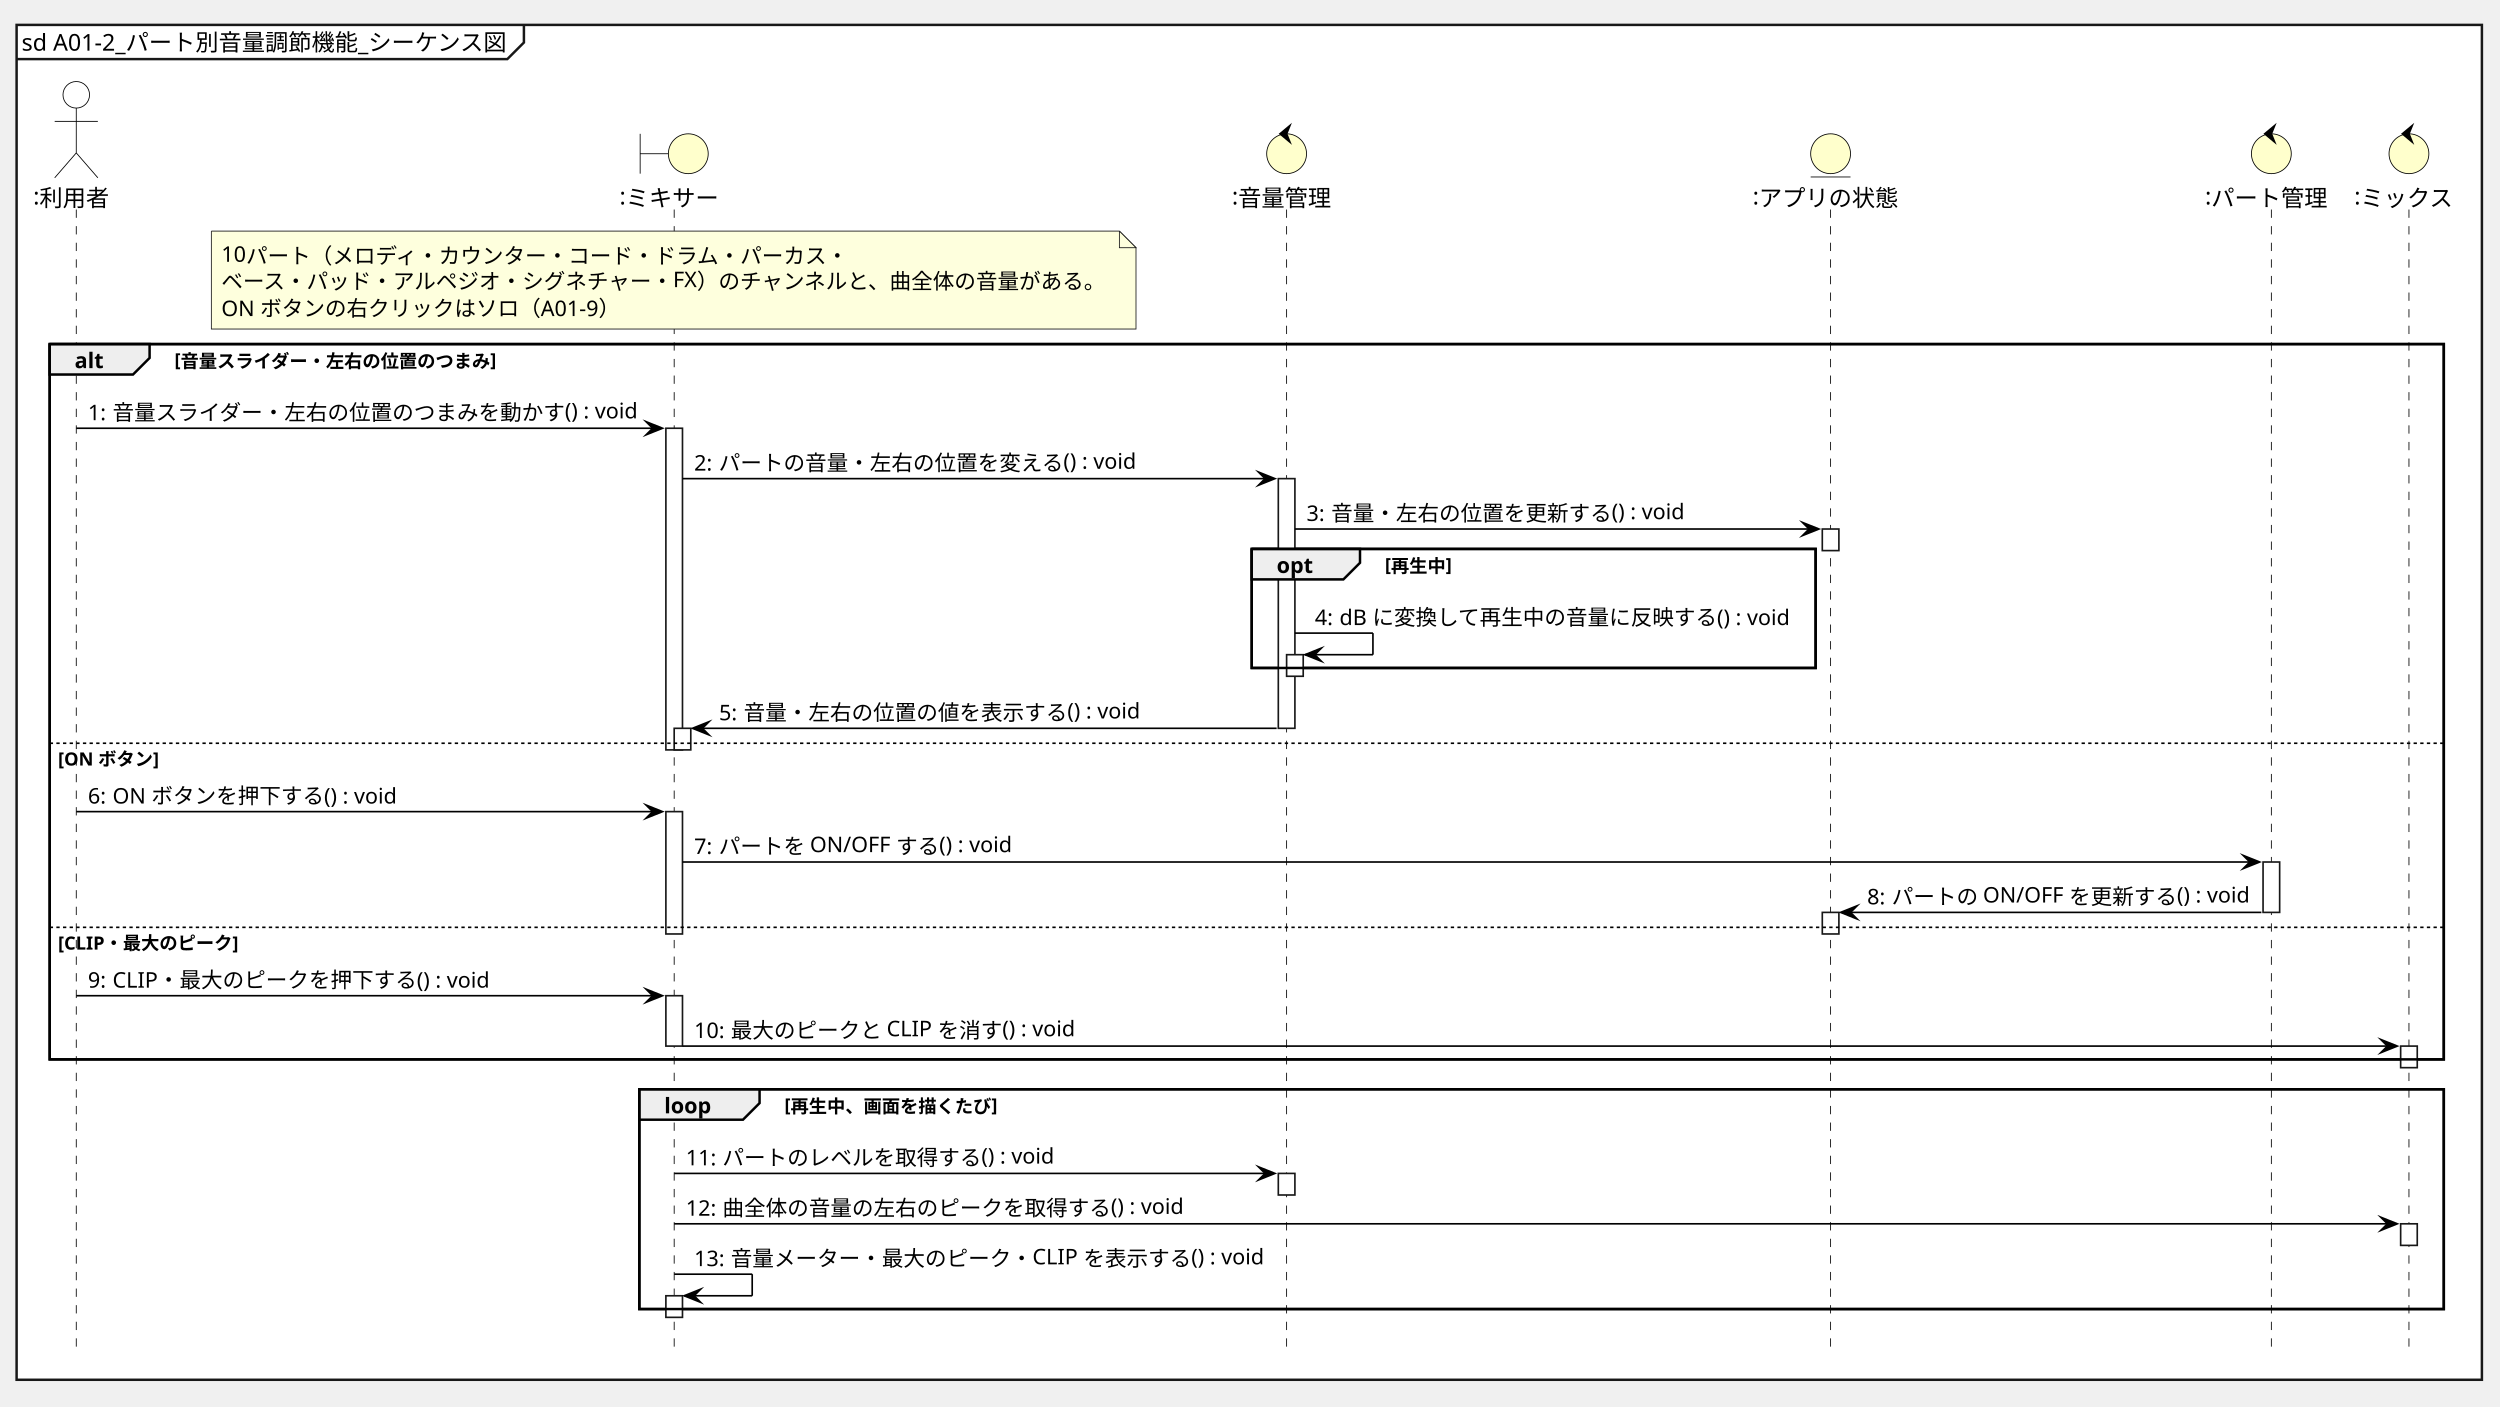
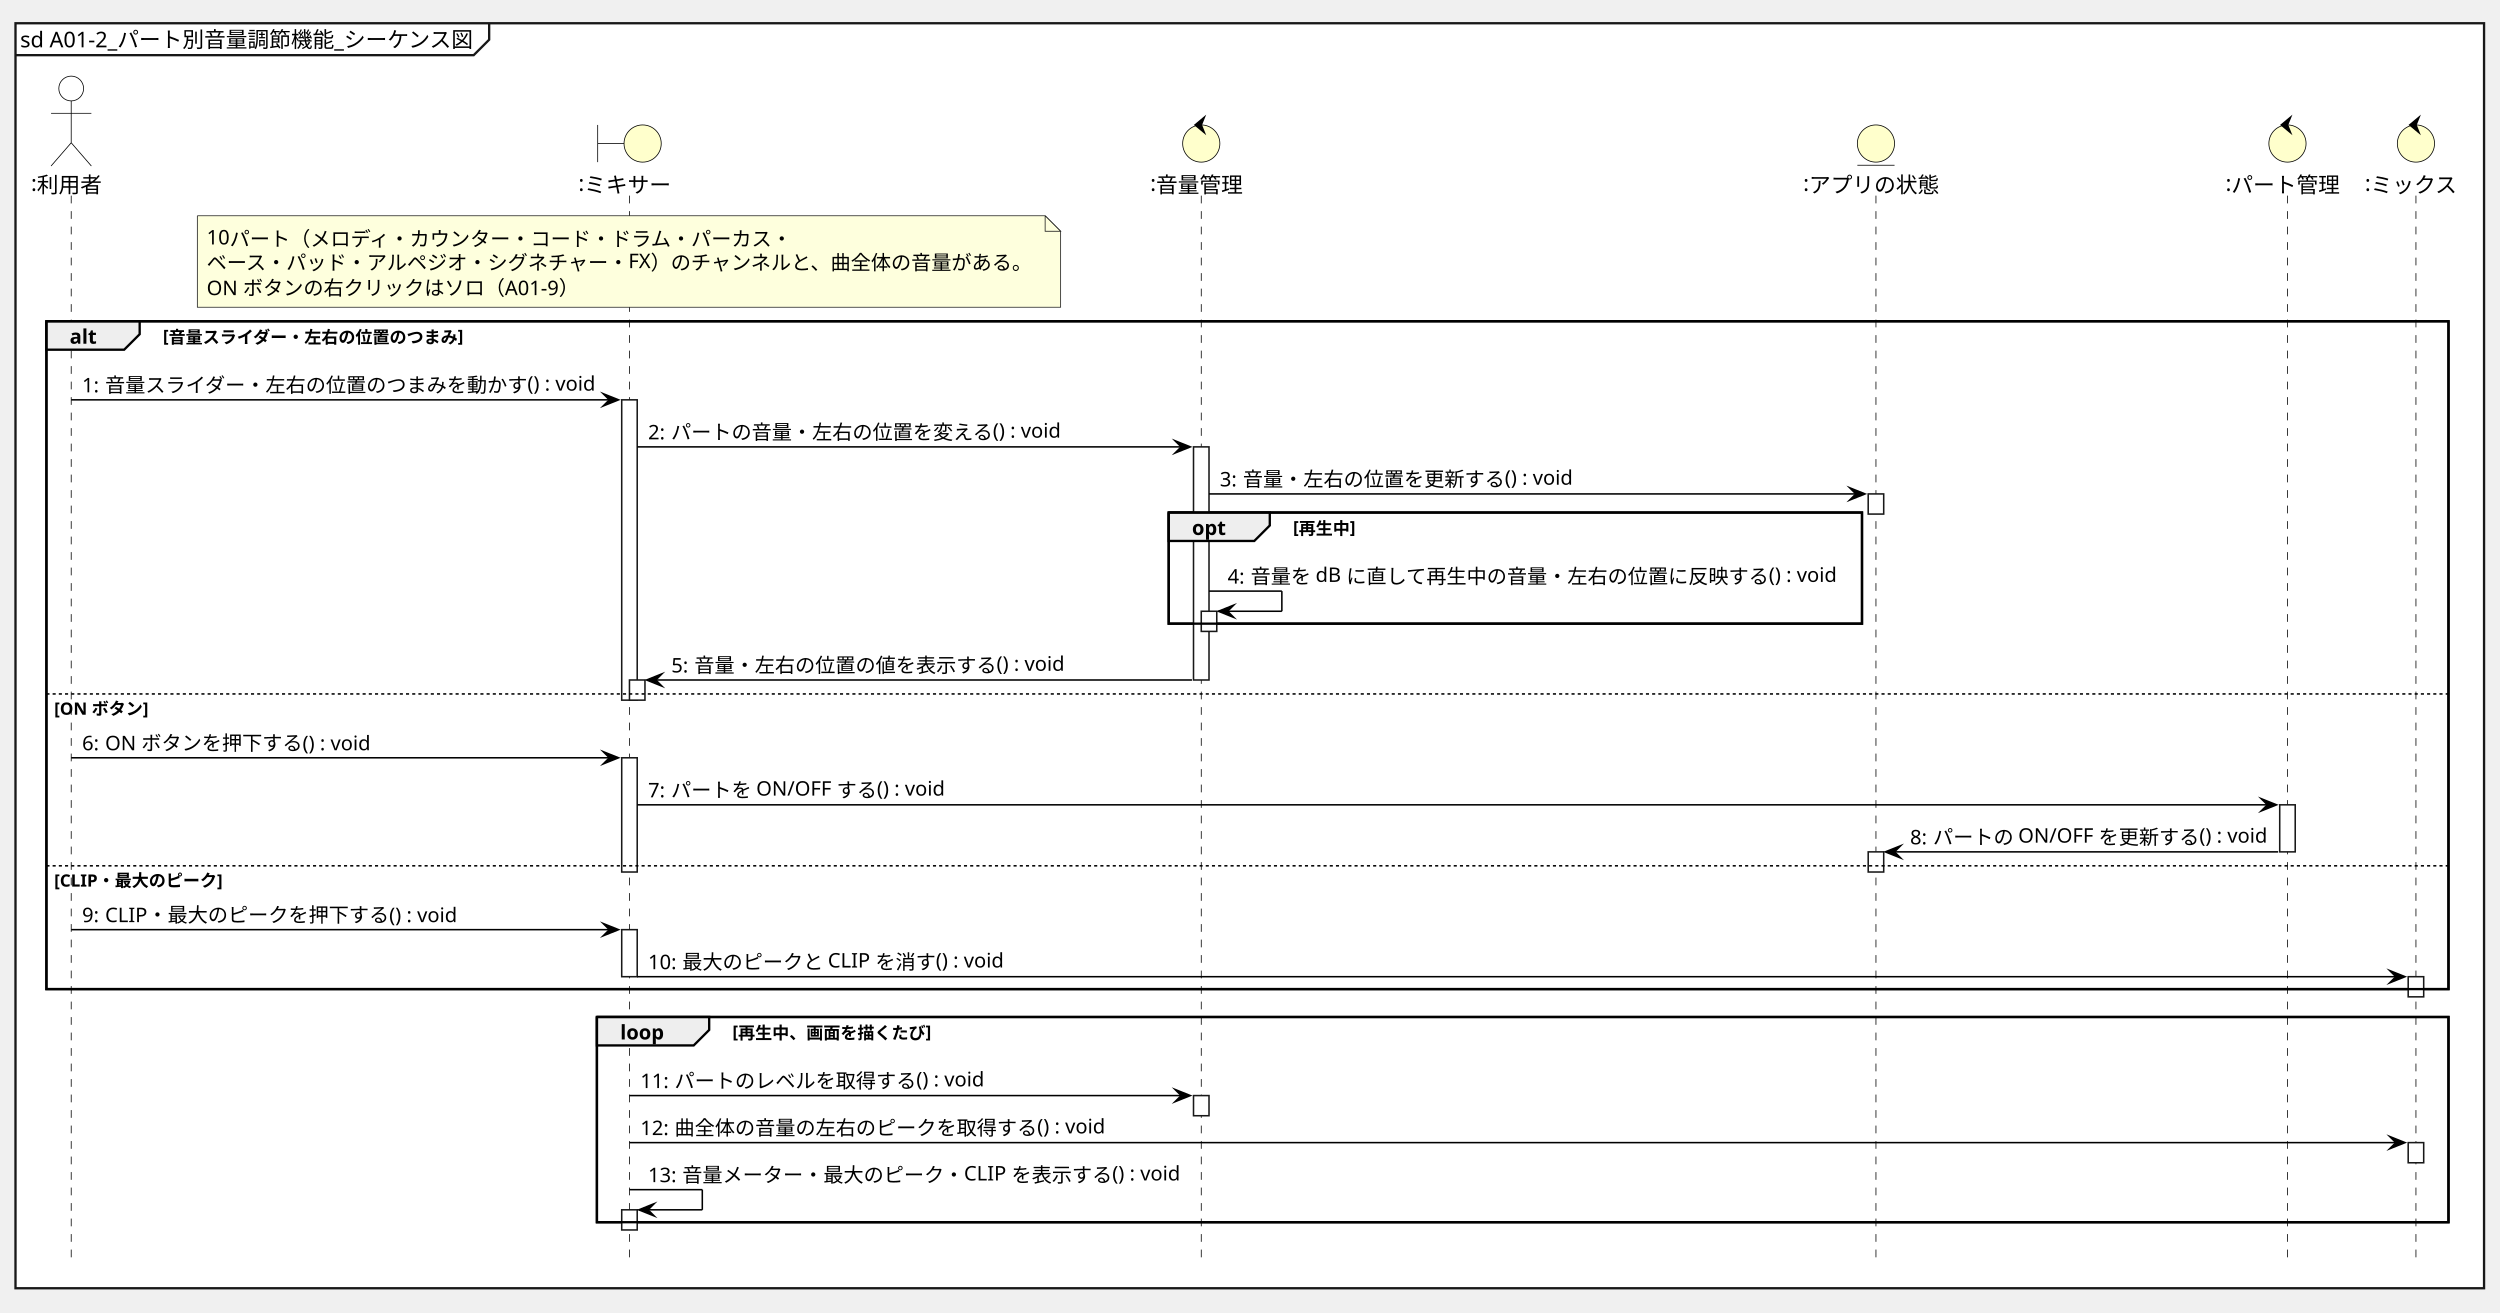
- <svg xmlns="http://www.w3.org/2000/svg" version="1.1" data-diagram-type="SEQUENCE" style="width:1506px;height:847px;background:#FFFFFF;" width="1506px" height="847px" viewBox="0 0 1506 847" zoomAndPan="magnify" preserveAspectRatio="none" contentStyleType="text/css">
+ <svg xmlns="http://www.w3.org/2000/svg" version="1.1" data-diagram-type="SEQUENCE" style="width:1613px;height:847px;background:#FFFFFF;" width="1613px" height="847px" viewBox="0 0 1613 847" zoomAndPan="magnify" preserveAspectRatio="none" contentStyleType="text/css">
  <defs />
  <g font-family="sans-serif" lengthAdjust="spacing">
-     <rect x="10" y="15" width="1485.098" height="816.18" fill="#FFF" style="stroke:#181818;stroke-width:1.5;" />
+     <rect x="10" y="15" width="1592.71" height="816.18" fill="#FFF" style="stroke:#181818;stroke-width:1.5;" />
    <path d="M315.606,15 L315.606,25.609 L305.606,35.609 L10,35.609" style="stroke:#181818;stroke-width:1.5;" fill="none" />
    <text x="13" y="30.533" fill="#000" font-size="14" textLength="295.606">sd A01-2_パート別音量調節機能_シーケンス図</text>
-     <rect x="29.945" y="207.273" width="1442.208" height="430.891" fill="none" style="stroke:#000;stroke-width:1.5;" />
-     <rect x="754.055" y="330.68" width="339.696" height="71.703" fill="none" style="stroke:#000;stroke-width:1.5;" />
-     <rect x="385.128" y="656.164" width="1087.025" height="132.406" fill="none" style="stroke:#000;stroke-width:1.5;" />
+     <rect x="29.945" y="207.273" width="1549.82" height="430.891" fill="none" style="stroke:#000;stroke-width:1.5;" />
+     <rect x="754.055" y="330.68" width="447.308" height="71.703" fill="none" style="stroke:#000;stroke-width:1.5;" />
+     <rect x="385.128" y="656.164" width="1194.637" height="132.406" fill="none" style="stroke:#000;stroke-width:1.5;" />
    <g class="participant-lifeline" data-qualified-name="L1" data-entity-uid="part1" id="part1-lifeline" data-source-line="4">
      <g>
        <rect x="42.445" y="126.219" width="8" height="686.352" fill="#000" fill-opacity="0" />
        <line x1="45.945" y1="126.219" x2="45.945" y2="812.57" style="stroke:#000;stroke-width:0.5;stroke-dasharray:5,5;" />
      </g>
    </g>
    <g class="participant-lifeline" data-qualified-name="L2" data-entity-uid="part2" id="part2-lifeline" data-source-line="5">
      <g>
        <rect x="402.628" y="126.219" width="8" height="686.352" fill="#000" fill-opacity="0" />
        <line x1="406.128" y1="126.219" x2="406.128" y2="812.57" style="stroke:#000;stroke-width:0.5;stroke-dasharray:5,5;" />
      </g>
    </g>
    <g>
      <rect x="401.128" y="257.977" width="10" height="193.758" fill="#FFF" style="stroke:#181818;stroke-width:1;" />
    </g>
    <g>
      <rect x="401.128" y="488.922" width="10" height="73.703" fill="#FFF" style="stroke:#181818;stroke-width:1;" />
    </g>
    <g>
      <rect x="401.128" y="599.813" width="10" height="30.352" fill="#FFF" style="stroke:#181818;stroke-width:1;" />
    </g>
    <g>
      <rect x="401.128" y="780.57" width="10" height="13" fill="#FFF" style="stroke:#181818;stroke-width:1;" />
    </g>
    <g>
      <rect x="406.128" y="438.734" width="10" height="13" fill="#FFF" style="stroke:#181818;stroke-width:1;" />
    </g>
    <g class="participant-lifeline" data-qualified-name="L3" data-entity-uid="part3" id="part3-lifeline" data-source-line="6">
      <g>
        <rect x="771.555" y="126.219" width="8" height="686.352" fill="#000" fill-opacity="0" />
        <line x1="775.055" y1="126.219" x2="775.055" y2="812.57" style="stroke:#000;stroke-width:0.5;stroke-dasharray:5,5;" />
      </g>
    </g>
    <g>
      <rect x="770.055" y="288.328" width="10" height="150.406" fill="#FFF" style="stroke:#181818;stroke-width:1;" />
    </g>
    <g>
      <rect x="770.055" y="706.867" width="10" height="13" fill="#FFF" style="stroke:#181818;stroke-width:1;" />
    </g>
    <g>
      <rect x="775.055" y="394.383" width="10" height="13" fill="#FFF" style="stroke:#181818;stroke-width:1;" />
    </g>
    <g class="participant-lifeline" data-qualified-name="L4" data-entity-uid="part4" id="part4-lifeline" data-source-line="7">
      <g>
-         <rect x="1099.251" y="126.219" width="8" height="686.352" fill="#000" fill-opacity="0" />
-         <line x1="1102.751" y1="126.219" x2="1102.751" y2="812.57" style="stroke:#000;stroke-width:0.5;stroke-dasharray:5,5;" />
-       </g>
-     </g>
-     <g>
-       <rect x="1097.751" y="318.68" width="10" height="13" fill="#FFF" style="stroke:#181818;stroke-width:1;" />
-     </g>
-     <g>
-       <rect x="1097.751" y="549.625" width="10" height="13" fill="#FFF" style="stroke:#181818;stroke-width:1;" />
+         <rect x="1206.863" y="126.219" width="8" height="686.352" fill="#000" fill-opacity="0" />
+         <line x1="1210.363" y1="126.219" x2="1210.363" y2="812.57" style="stroke:#000;stroke-width:0.5;stroke-dasharray:5,5;" />
+       </g>
+     </g>
+     <g>
+       <rect x="1205.363" y="318.68" width="10" height="13" fill="#FFF" style="stroke:#181818;stroke-width:1;" />
+     </g>
+     <g>
+       <rect x="1205.363" y="549.625" width="10" height="13" fill="#FFF" style="stroke:#181818;stroke-width:1;" />
    </g>
    <g class="participant-lifeline" data-qualified-name="L5" data-entity-uid="part5" id="part5-lifeline" data-source-line="8">
      <g>
-         <rect x="1364.764" y="126.219" width="8" height="686.352" fill="#000" fill-opacity="0" />
-         <line x1="1368.264" y1="126.219" x2="1368.264" y2="812.57" style="stroke:#000;stroke-width:0.5;stroke-dasharray:5,5;" />
-       </g>
-     </g>
-     <g>
-       <rect x="1363.264" y="519.273" width="10" height="30.352" fill="#FFF" style="stroke:#181818;stroke-width:1;" />
+         <rect x="1472.375" y="126.219" width="8" height="686.352" fill="#000" fill-opacity="0" />
+         <line x1="1475.875" y1="126.219" x2="1475.875" y2="812.57" style="stroke:#000;stroke-width:0.5;stroke-dasharray:5,5;" />
+       </g>
+     </g>
+     <g>
+       <rect x="1470.875" y="519.273" width="10" height="30.352" fill="#FFF" style="stroke:#181818;stroke-width:1;" />
    </g>
    <g class="participant-lifeline" data-qualified-name="L6" data-entity-uid="part6" id="part6-lifeline" data-source-line="9">
      <g>
-         <rect x="1447.653" y="126.219" width="8" height="686.352" fill="#000" fill-opacity="0" />
-         <line x1="1451.153" y1="126.219" x2="1451.153" y2="812.57" style="stroke:#000;stroke-width:0.5;stroke-dasharray:5,5;" />
-       </g>
-     </g>
-     <g>
-       <rect x="1446.153" y="630.164" width="10" height="13" fill="#FFF" style="stroke:#181818;stroke-width:1;" />
-     </g>
-     <g>
-       <rect x="1446.153" y="737.219" width="10" height="13" fill="#FFF" style="stroke:#181818;stroke-width:1;" />
+         <rect x="1555.265" y="126.219" width="8" height="686.352" fill="#000" fill-opacity="0" />
+         <line x1="1558.765" y1="126.219" x2="1558.765" y2="812.57" style="stroke:#000;stroke-width:0.5;stroke-dasharray:5,5;" />
+       </g>
+     </g>
+     <g>
+       <rect x="1553.765" y="630.164" width="10" height="13" fill="#FFF" style="stroke:#181818;stroke-width:1;" />
+     </g>
+     <g>
+       <rect x="1553.765" y="737.219" width="10" height="13" fill="#FFF" style="stroke:#181818;stroke-width:1;" />
    </g>
    <g class="participant participant-head" data-qualified-name="L1" data-entity-uid="part1" id="part1-head" data-source-line="4">
      <text x="20" y="123.143" fill="#000" font-size="14" textLength="45.89">:利用者</text>
      <ellipse cx="45.945" cy="57.109" rx="8" ry="8" fill="#FFF" style="stroke:#000;stroke-width:0.5;" />
      <path d="M45.945,65.109 L45.945,92.109 M32.945,73.109 L58.945,73.109 M45.945,92.109 L32.945,107.109 M45.945,92.109 L58.945,107.109" style="stroke:#000;stroke-width:0.5;" fill="none" />
    </g>
    <g class="participant participant-head" data-qualified-name="L2" data-entity-uid="part2" id="part2-head" data-source-line="5">
      <text x="373.184" y="123.143" fill="#000" font-size="14" textLength="59.89">:ミキサー</text>
      <path d="M385.628,80.609 L385.628,104.609 M385.628,92.609 L402.628,92.609" style="stroke:#000;stroke-width:0.5;" fill="none" />
      <ellipse cx="414.628" cy="92.609" rx="12" ry="12" fill="#FFC" style="stroke:#000;stroke-width:0.5;" />
    </g>
    <g class="participant participant-head" data-qualified-name="L3" data-entity-uid="part3" id="part3-head" data-source-line="6">
      <text x="742.11" y="123.143" fill="#000" font-size="14" textLength="59.89">:音量管理</text>
      <ellipse cx="775.055" cy="92.609" rx="12" ry="12" fill="#FFC" style="stroke:#000;stroke-width:0.5;" />
      <polygon points="771.055,80.609,777.055,75.609,775.055,80.609,777.055,85.609,771.055,80.609" fill="#000" style="stroke:#000;stroke-width:1;stroke-linejoin:miter;stroke-miterlimit:10;" />
    </g>
    <g class="participant participant-head" data-qualified-name="L4" data-entity-uid="part4" id="part4-head" data-source-line="7">
-       <text x="1055.806" y="123.143" fill="#000" font-size="14" textLength="87.89">:アプリの状態</text>
-       <ellipse cx="1102.751" cy="92.609" rx="12" ry="12" fill="#FFC" style="stroke:#000;stroke-width:0.5;" />
-       <line x1="1090.751" y1="106.609" x2="1114.751" y2="106.609" style="stroke:#000;stroke-width:0.5;" />
+       <text x="1163.418" y="123.143" fill="#000" font-size="14" textLength="87.89">:アプリの状態</text>
+       <ellipse cx="1210.363" cy="92.609" rx="12" ry="12" fill="#FFC" style="stroke:#000;stroke-width:0.5;" />
+       <line x1="1198.363" y1="106.609" x2="1222.363" y2="106.609" style="stroke:#000;stroke-width:0.5;" />
    </g>
    <g class="participant participant-head" data-qualified-name="L5" data-entity-uid="part5" id="part5-head" data-source-line="8">
-       <text x="1328.319" y="123.143" fill="#000" font-size="14" textLength="73.89">:パート管理</text>
-       <ellipse cx="1368.264" cy="92.609" rx="12" ry="12" fill="#FFC" style="stroke:#000;stroke-width:0.5;" />
-       <polygon points="1364.264,80.609,1370.264,75.609,1368.264,80.609,1370.264,85.609,1364.264,80.609" fill="#000" style="stroke:#000;stroke-width:1;stroke-linejoin:miter;stroke-miterlimit:10;" />
+       <text x="1435.931" y="123.143" fill="#000" font-size="14" textLength="73.89">:パート管理</text>
+       <ellipse cx="1475.875" cy="92.609" rx="12" ry="12" fill="#FFC" style="stroke:#000;stroke-width:0.5;" />
+       <polygon points="1471.875,80.609,1477.875,75.609,1475.875,80.609,1477.875,85.609,1471.875,80.609" fill="#000" style="stroke:#000;stroke-width:1;stroke-linejoin:miter;stroke-miterlimit:10;" />
    </g>
    <g class="participant participant-head" data-qualified-name="L6" data-entity-uid="part6" id="part6-head" data-source-line="9">
-       <text x="1418.208" y="123.143" fill="#000" font-size="14" textLength="59.89">:ミックス</text>
-       <ellipse cx="1451.153" cy="92.609" rx="12" ry="12" fill="#FFC" style="stroke:#000;stroke-width:0.5;" />
-       <polygon points="1447.153,80.609,1453.153,75.609,1451.153,80.609,1453.153,85.609,1447.153,80.609" fill="#000" style="stroke:#000;stroke-width:1;stroke-linejoin:miter;stroke-miterlimit:10;" />
+       <text x="1525.82" y="123.143" fill="#000" font-size="14" textLength="59.89">:ミックス</text>
+       <ellipse cx="1558.765" cy="92.609" rx="12" ry="12" fill="#FFC" style="stroke:#000;stroke-width:0.5;" />
+       <polygon points="1554.765,80.609,1560.765,75.609,1558.765,80.609,1560.765,85.609,1554.765,80.609" fill="#000" style="stroke:#000;stroke-width:1;stroke-linejoin:miter;stroke-miterlimit:10;" />
    </g>
    <path d="M127.323,139.219 L127.323,198.219 L684.323,198.219 L684.323,149.219 L674.323,139.219 L127.323,139.219" style="stroke:#181818;stroke-width:0.5;" fill="#FEFFDD" />
    <path d="M674.323,139.219 L674.323,149.219 L684.323,149.219 L674.323,139.219" style="stroke:#181818;stroke-width:0.5;" fill="#FEFFDD" />
    <text x="133.323" y="157.714" fill="#000" font-size="13" textLength="378.46">10パート（メロディ・カウンター・コード・ドラム・パーカス・</text>
    <text x="133.323" y="174.065" fill="#000" font-size="13" textLength="536.612">ベース・パッド・アルペジオ・シグネチャー・FX）のチャンネルと、曲全体の音量がある。</text>
    <text x="133.323" y="190.417" fill="#000" font-size="13" textLength="239.802">ON ボタンの右クリックはソロ（A01-9）</text>
    <path d="M29.945,207.273 L90.116,207.273 L90.116,215.625 L80.116,225.625 L29.945,225.625 L29.945,207.273" style="stroke:#000;stroke-width:1.5;" fill="#EEE" />
-     <rect x="29.945" y="207.273" width="1442.208" height="430.891" fill="none" style="stroke:#000;stroke-width:1.5;" />
+     <rect x="29.945" y="207.273" width="1549.82" height="430.891" fill="none" style="stroke:#000;stroke-width:1.5;" />
    <text x="44.945" y="221.769" fill="#000" font-size="13" textLength="15.171" font-weight="700">alt</text>
    <text x="105.116" y="220.692" fill="#000" font-size="11" textLength="200.17" font-weight="700">[音量スライダー・左右の位置のつまみ]</text>
    <g class="message" data-entity-1="part1" data-entity-2="part2" id="msg1" data-source-line="14">
      <polygon points="389.128,253.977,399.128,257.977,389.128,261.977,393.128,257.977" fill="#000" style="stroke:#000;stroke-width:1;stroke-linejoin:miter;stroke-miterlimit:10;" />
      <line x1="45.945" y1="257.977" x2="395.128" y2="257.977" style="stroke:#000;stroke-width:1;" />
      <text x="52.945" y="253.12" fill="#000" font-size="13" textLength="10.842">1:</text>
      <text x="67.787" y="253.12" fill="#000" font-size="13" textLength="316.342">音量スライダー・左右の位置のつまみを動かす() : void</text>
    </g>
    <g class="message" data-entity-1="part2" data-entity-2="part3" id="msg2" data-source-line="16">
      <polygon points="758.055,284.328,768.055,288.328,758.055,292.328,762.055,288.328" fill="#000" style="stroke:#000;stroke-width:1;stroke-linejoin:miter;stroke-miterlimit:10;" />
      <line x1="411.128" y1="288.328" x2="764.055" y2="288.328" style="stroke:#000;stroke-width:1;" />
      <text x="418.128" y="283.472" fill="#000" font-size="13" textLength="10.842">2:</text>
      <text x="432.97" y="283.472" fill="#000" font-size="13" textLength="251.342">パートの音量・左右の位置を変える() : void</text>
    </g>
    <g class="message" data-entity-1="part3" data-entity-2="part4" id="msg3" data-source-line="18">
-       <polygon points="1085.751,314.68,1095.751,318.68,1085.751,322.68,1089.751,318.68" fill="#000" style="stroke:#000;stroke-width:1;stroke-linejoin:miter;stroke-miterlimit:10;" />
-       <line x1="780.055" y1="318.68" x2="1091.751" y2="318.68" style="stroke:#000;stroke-width:1;" />
+       <polygon points="1193.363,314.68,1203.363,318.68,1193.363,322.68,1197.363,318.68" fill="#000" style="stroke:#000;stroke-width:1;stroke-linejoin:miter;stroke-miterlimit:10;" />
+       <line x1="780.055" y1="318.68" x2="1199.363" y2="318.68" style="stroke:#000;stroke-width:1;" />
      <text x="787.055" y="313.823" fill="#000" font-size="13" textLength="10.842">3:</text>
      <text x="801.896" y="313.823" fill="#000" font-size="13" textLength="212.342">音量・左右の位置を更新する() : void</text>
    </g>
    <path d="M754.055,330.68 L819.266,330.68 L819.266,339.031 L809.266,349.031 L754.055,349.031 L754.055,330.68" style="stroke:#000;stroke-width:1.5;" fill="#EEE" />
-     <rect x="754.055" y="330.68" width="339.696" height="71.703" fill="none" style="stroke:#000;stroke-width:1.5;" />
+     <rect x="754.055" y="330.68" width="447.308" height="71.703" fill="none" style="stroke:#000;stroke-width:1.5;" />
    <text x="769.055" y="345.175" fill="#000" font-size="13" textLength="20.211" font-weight="700">opt</text>
    <text x="834.266" y="344.099" fill="#000" font-size="11" textLength="41.357" font-weight="700">[再生中]</text>
    <g class="message" data-entity-1="part3" data-entity-2="part3" id="msg4" data-source-line="22">
      <line x1="780.055" y1="381.383" x2="827.055" y2="381.383" style="stroke:#000;stroke-width:1;" />
      <line x1="827.055" y1="381.383" x2="827.055" y2="394.383" style="stroke:#000;stroke-width:1;" />
      <line x1="786.055" y1="394.383" x2="827.055" y2="394.383" style="stroke:#000;stroke-width:1;" />
      <polygon points="796.055,390.383,786.055,394.383,796.055,398.383,792.055,394.383" fill="#000" style="stroke:#000;stroke-width:1;stroke-linejoin:miter;stroke-miterlimit:10;" />
      <text x="792.055" y="376.526" fill="#000" font-size="13" textLength="10.842">4:</text>
-       <text x="806.896" y="376.526" fill="#000" font-size="13" textLength="270.854">dB に変換して再生中の音量に反映する() : void</text>
+       <text x="806.896" y="376.526" fill="#000" font-size="13" textLength="378.466">音量を dB に直して再生中の音量・左右の位置に反映する() : void</text>
    </g>
    <g class="message" data-entity-1="part3" data-entity-2="part2" id="msg5" data-source-line="26">
      <polygon points="427.128,434.734,417.128,438.734,427.128,442.734,423.128,438.734" fill="#000" style="stroke:#000;stroke-width:1;stroke-linejoin:miter;stroke-miterlimit:10;" />
      <line x1="421.128" y1="438.734" x2="769.055" y2="438.734" style="stroke:#000;stroke-width:1;" />
      <text x="433.128" y="433.878" fill="#000" font-size="13" textLength="10.842">5:</text>
      <text x="447.97" y="433.878" fill="#000" font-size="13" textLength="238.342">音量・左右の位置の値を表示する() : void</text>
    </g>
-     <line x1="29.945" y1="447.734" x2="1472.153" y2="447.734" style="stroke:#000;stroke-width:1;stroke-dasharray:2,2;" />
+     <line x1="29.945" y1="447.734" x2="1579.765" y2="447.734" style="stroke:#000;stroke-width:1;stroke-dasharray:2,2;" />
    <text x="34.945" y="461.153" fill="#000" font-size="11" textLength="60.914" font-weight="700">[ON ボタン]</text>
    <g class="message" data-entity-1="part1" data-entity-2="part2" id="msg6" data-source-line="32">
      <polygon points="389.128,484.922,399.128,488.922,389.128,492.922,393.128,488.922" fill="#000" style="stroke:#000;stroke-width:1;stroke-linejoin:miter;stroke-miterlimit:10;" />
      <line x1="45.945" y1="488.922" x2="395.128" y2="488.922" style="stroke:#000;stroke-width:1;" />
      <text x="52.945" y="484.065" fill="#000" font-size="13" textLength="10.842">6:</text>
      <text x="67.787" y="484.065" fill="#000" font-size="13" textLength="170.454">ON ボタンを押下する() : void</text>
    </g>
    <g class="message" data-entity-1="part2" data-entity-2="part5" id="msg7" data-source-line="34">
-       <polygon points="1351.264,515.273,1361.264,519.273,1351.264,523.273,1355.264,519.273" fill="#000" style="stroke:#000;stroke-width:1;stroke-linejoin:miter;stroke-miterlimit:10;" />
-       <line x1="411.128" y1="519.273" x2="1357.264" y2="519.273" style="stroke:#000;stroke-width:1;" />
+       <polygon points="1458.875,515.273,1468.875,519.273,1458.875,523.273,1462.875,519.273" fill="#000" style="stroke:#000;stroke-width:1;stroke-linejoin:miter;stroke-miterlimit:10;" />
+       <line x1="411.128" y1="519.273" x2="1464.875" y2="519.273" style="stroke:#000;stroke-width:1;" />
      <text x="418.128" y="514.417" fill="#000" font-size="13" textLength="10.842">7:</text>
      <text x="432.97" y="514.417" fill="#000" font-size="13" textLength="177.671">パートを ON/OFF する() : void</text>
    </g>
    <g class="message" data-entity-1="part5" data-entity-2="part4" id="msg8" data-source-line="36">
-       <polygon points="1118.751,545.625,1108.751,549.625,1118.751,553.625,1114.751,549.625" fill="#000" style="stroke:#000;stroke-width:1;stroke-linejoin:miter;stroke-miterlimit:10;" />
-       <line x1="1112.751" y1="549.625" x2="1362.264" y2="549.625" style="stroke:#000;stroke-width:1;" />
-       <text x="1124.751" y="544.769" fill="#000" font-size="13" textLength="10.842">8:</text>
-       <text x="1139.593" y="544.769" fill="#000" font-size="13" textLength="216.671">パートの ON/OFF を更新する() : void</text>
-     </g>
-     <line x1="29.945" y1="558.625" x2="1472.153" y2="558.625" style="stroke:#000;stroke-width:1;stroke-dasharray:2,2;" />
+       <polygon points="1226.363,545.625,1216.363,549.625,1226.363,553.625,1222.363,549.625" fill="#000" style="stroke:#000;stroke-width:1;stroke-linejoin:miter;stroke-miterlimit:10;" />
+       <line x1="1220.363" y1="549.625" x2="1469.875" y2="549.625" style="stroke:#000;stroke-width:1;" />
+       <text x="1232.363" y="544.769" fill="#000" font-size="13" textLength="10.842">8:</text>
+       <text x="1247.205" y="544.769" fill="#000" font-size="13" textLength="216.671">パートの ON/OFF を更新する() : void</text>
+     </g>
+     <line x1="29.945" y1="558.625" x2="1579.765" y2="558.625" style="stroke:#000;stroke-width:1;stroke-dasharray:2,2;" />
    <text x="34.945" y="572.044" fill="#000" font-size="11" textLength="111.789" font-weight="700">[CLIP・最大のピーク]</text>
    <g class="message" data-entity-1="part1" data-entity-2="part2" id="msg9" data-source-line="42">
      <polygon points="389.128,595.813,399.128,599.813,389.128,603.813,393.128,599.813" fill="#000" style="stroke:#000;stroke-width:1;stroke-linejoin:miter;stroke-miterlimit:10;" />
      <line x1="45.945" y1="599.813" x2="395.128" y2="599.813" style="stroke:#000;stroke-width:1;" />
      <text x="52.945" y="594.956" fill="#000" font-size="13" textLength="10.842">9:</text>
      <text x="67.787" y="594.956" fill="#000" font-size="13" textLength="228.243">CLIP・最大のピークを押下する() : void</text>
    </g>
    <g class="message" data-entity-1="part2" data-entity-2="part6" id="msg10" data-source-line="44">
-       <polygon points="1434.153,626.164,1444.153,630.164,1434.153,634.164,1438.153,630.164" fill="#000" style="stroke:#000;stroke-width:1;stroke-linejoin:miter;stroke-miterlimit:10;" />
-       <line x1="411.128" y1="630.164" x2="1440.153" y2="630.164" style="stroke:#000;stroke-width:1;" />
+       <polygon points="1541.765,626.164,1551.765,630.164,1541.765,634.164,1545.765,630.164" fill="#000" style="stroke:#000;stroke-width:1;stroke-linejoin:miter;stroke-miterlimit:10;" />
+       <line x1="411.128" y1="630.164" x2="1547.765" y2="630.164" style="stroke:#000;stroke-width:1;" />
      <text x="418.128" y="625.308" fill="#000" font-size="13" textLength="18.072">10:</text>
      <text x="440.2" y="625.308" fill="#000" font-size="13" textLength="209.466">最大のピークと CLIP を消す() : void</text>
    </g>
    <path d="M385.128,656.164 L457.563,656.164 L457.563,664.516 L447.563,674.516 L385.128,674.516 L385.128,656.164" style="stroke:#000;stroke-width:1.5;" fill="#EEE" />
-     <rect x="385.128" y="656.164" width="1087.025" height="132.406" fill="none" style="stroke:#000;stroke-width:1.5;" />
+     <rect x="385.128" y="656.164" width="1194.637" height="132.406" fill="none" style="stroke:#000;stroke-width:1.5;" />
    <text x="400.128" y="670.659" fill="#000" font-size="13" textLength="27.435" font-weight="700">loop</text>
    <text x="472.563" y="669.583" fill="#000" font-size="11" textLength="132.107" font-weight="700">[再生中、画面を描くたび]</text>
    <g class="message" data-entity-1="part2" data-entity-2="part3" id="msg11" data-source-line="51">
      <polygon points="758.055,702.867,768.055,706.867,758.055,710.867,762.055,706.867" fill="#000" style="stroke:#000;stroke-width:1;stroke-linejoin:miter;stroke-miterlimit:10;" />
      <line x1="406.128" y1="706.867" x2="764.055" y2="706.867" style="stroke:#000;stroke-width:1;" />
      <text x="413.128" y="702.011" fill="#000" font-size="13" textLength="18.072">11:</text>
      <text x="435.2" y="702.011" fill="#000" font-size="13" textLength="199.342">パートのレベルを取得する() : void</text>
    </g>
    <g class="message" data-entity-1="part2" data-entity-2="part6" id="msg12" data-source-line="54">
-       <polygon points="1434.153,733.219,1444.153,737.219,1434.153,741.219,1438.153,737.219" fill="#000" style="stroke:#000;stroke-width:1;stroke-linejoin:miter;stroke-miterlimit:10;" />
-       <line x1="406.128" y1="737.219" x2="1440.153" y2="737.219" style="stroke:#000;stroke-width:1;" />
+       <polygon points="1541.765,733.219,1551.765,737.219,1541.765,741.219,1545.765,737.219" fill="#000" style="stroke:#000;stroke-width:1;stroke-linejoin:miter;stroke-miterlimit:10;" />
+       <line x1="406.128" y1="737.219" x2="1547.765" y2="737.219" style="stroke:#000;stroke-width:1;" />
      <text x="413.128" y="732.362" fill="#000" font-size="13" textLength="18.072">12:</text>
      <text x="435.2" y="732.362" fill="#000" font-size="13" textLength="277.342">曲全体の音量の左右のピークを取得する() : void</text>
    </g>
    <g class="message" data-entity-1="part2" data-entity-2="part2" id="msg13" data-source-line="57">
      <line x1="406.128" y1="767.57" x2="453.128" y2="767.57" style="stroke:#000;stroke-width:1;" />
      <line x1="453.128" y1="767.57" x2="453.128" y2="780.57" style="stroke:#000;stroke-width:1;" />
      <line x1="412.128" y1="780.57" x2="453.128" y2="780.57" style="stroke:#000;stroke-width:1;" />
      <polygon points="422.128,776.57,412.128,780.57,422.128,784.57,418.128,780.57" fill="#000" style="stroke:#000;stroke-width:1;stroke-linejoin:miter;stroke-miterlimit:10;" />
      <text x="418.128" y="762.714" fill="#000" font-size="13" textLength="18.072">13:</text>
      <text x="440.2" y="762.714" fill="#000" font-size="13" textLength="322.854">音量メーター・最大のピーク・CLIP を表示する() : void</text>
    </g>
  </g>
</svg>
